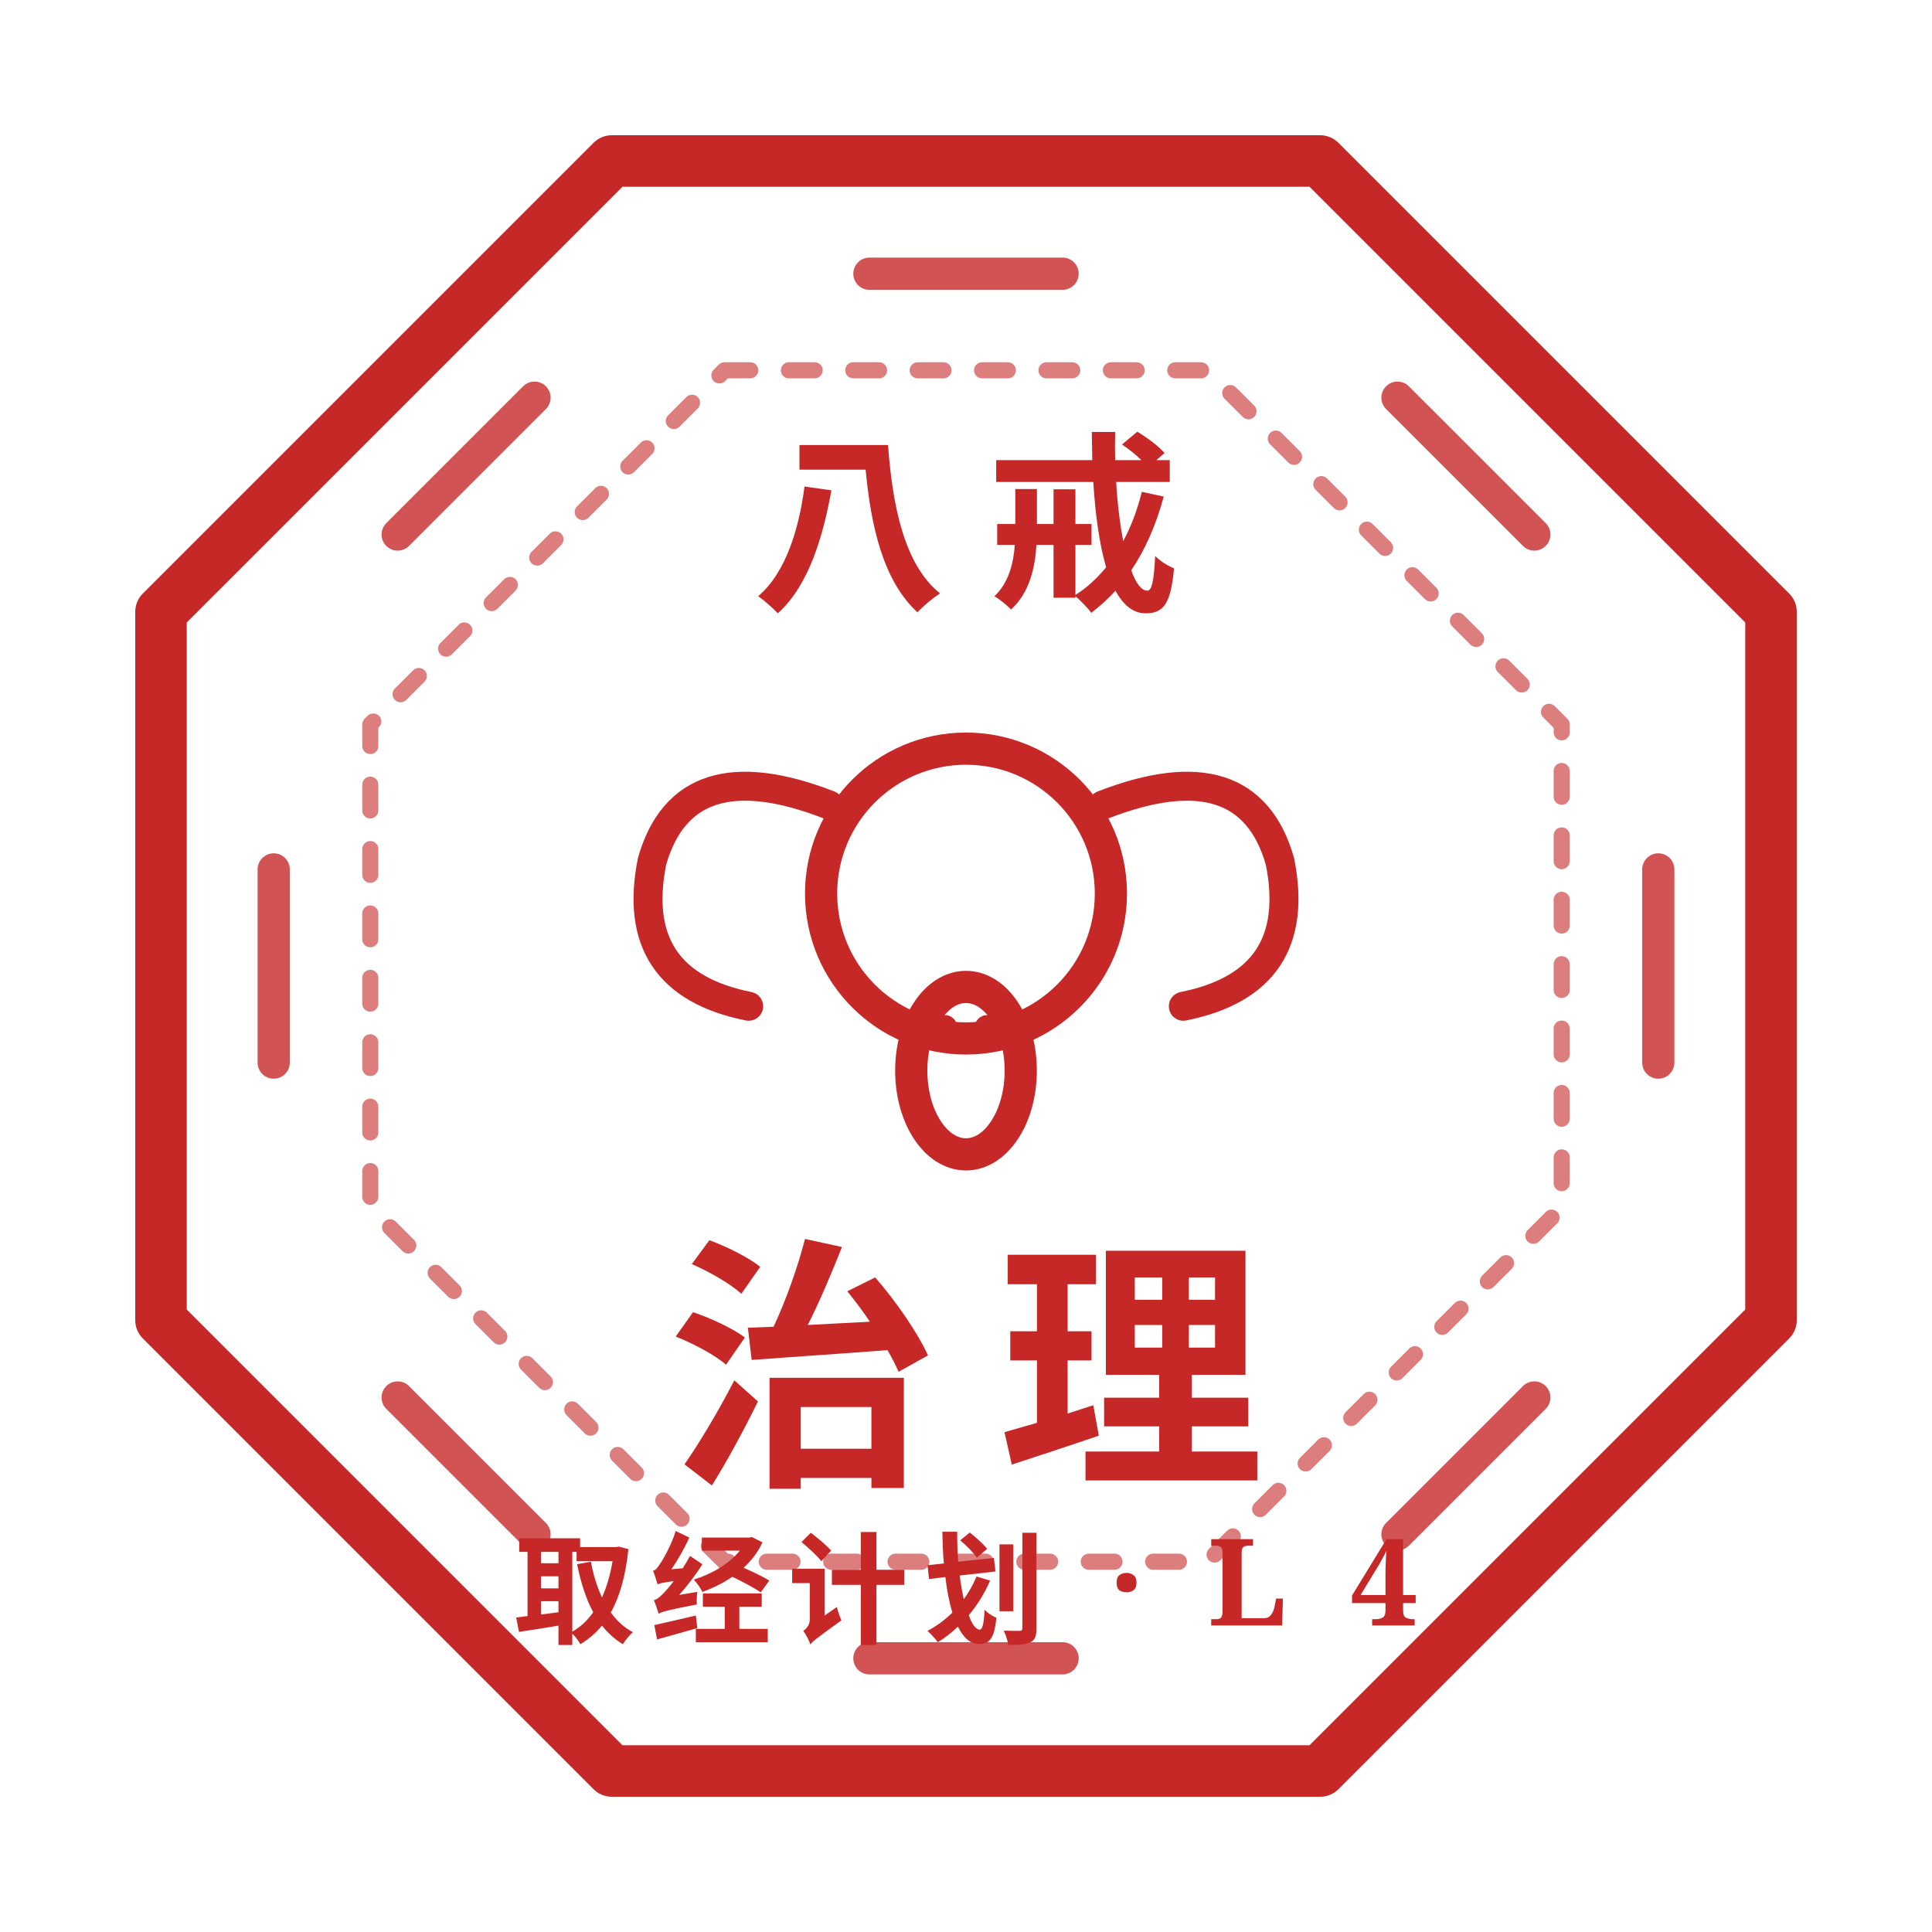
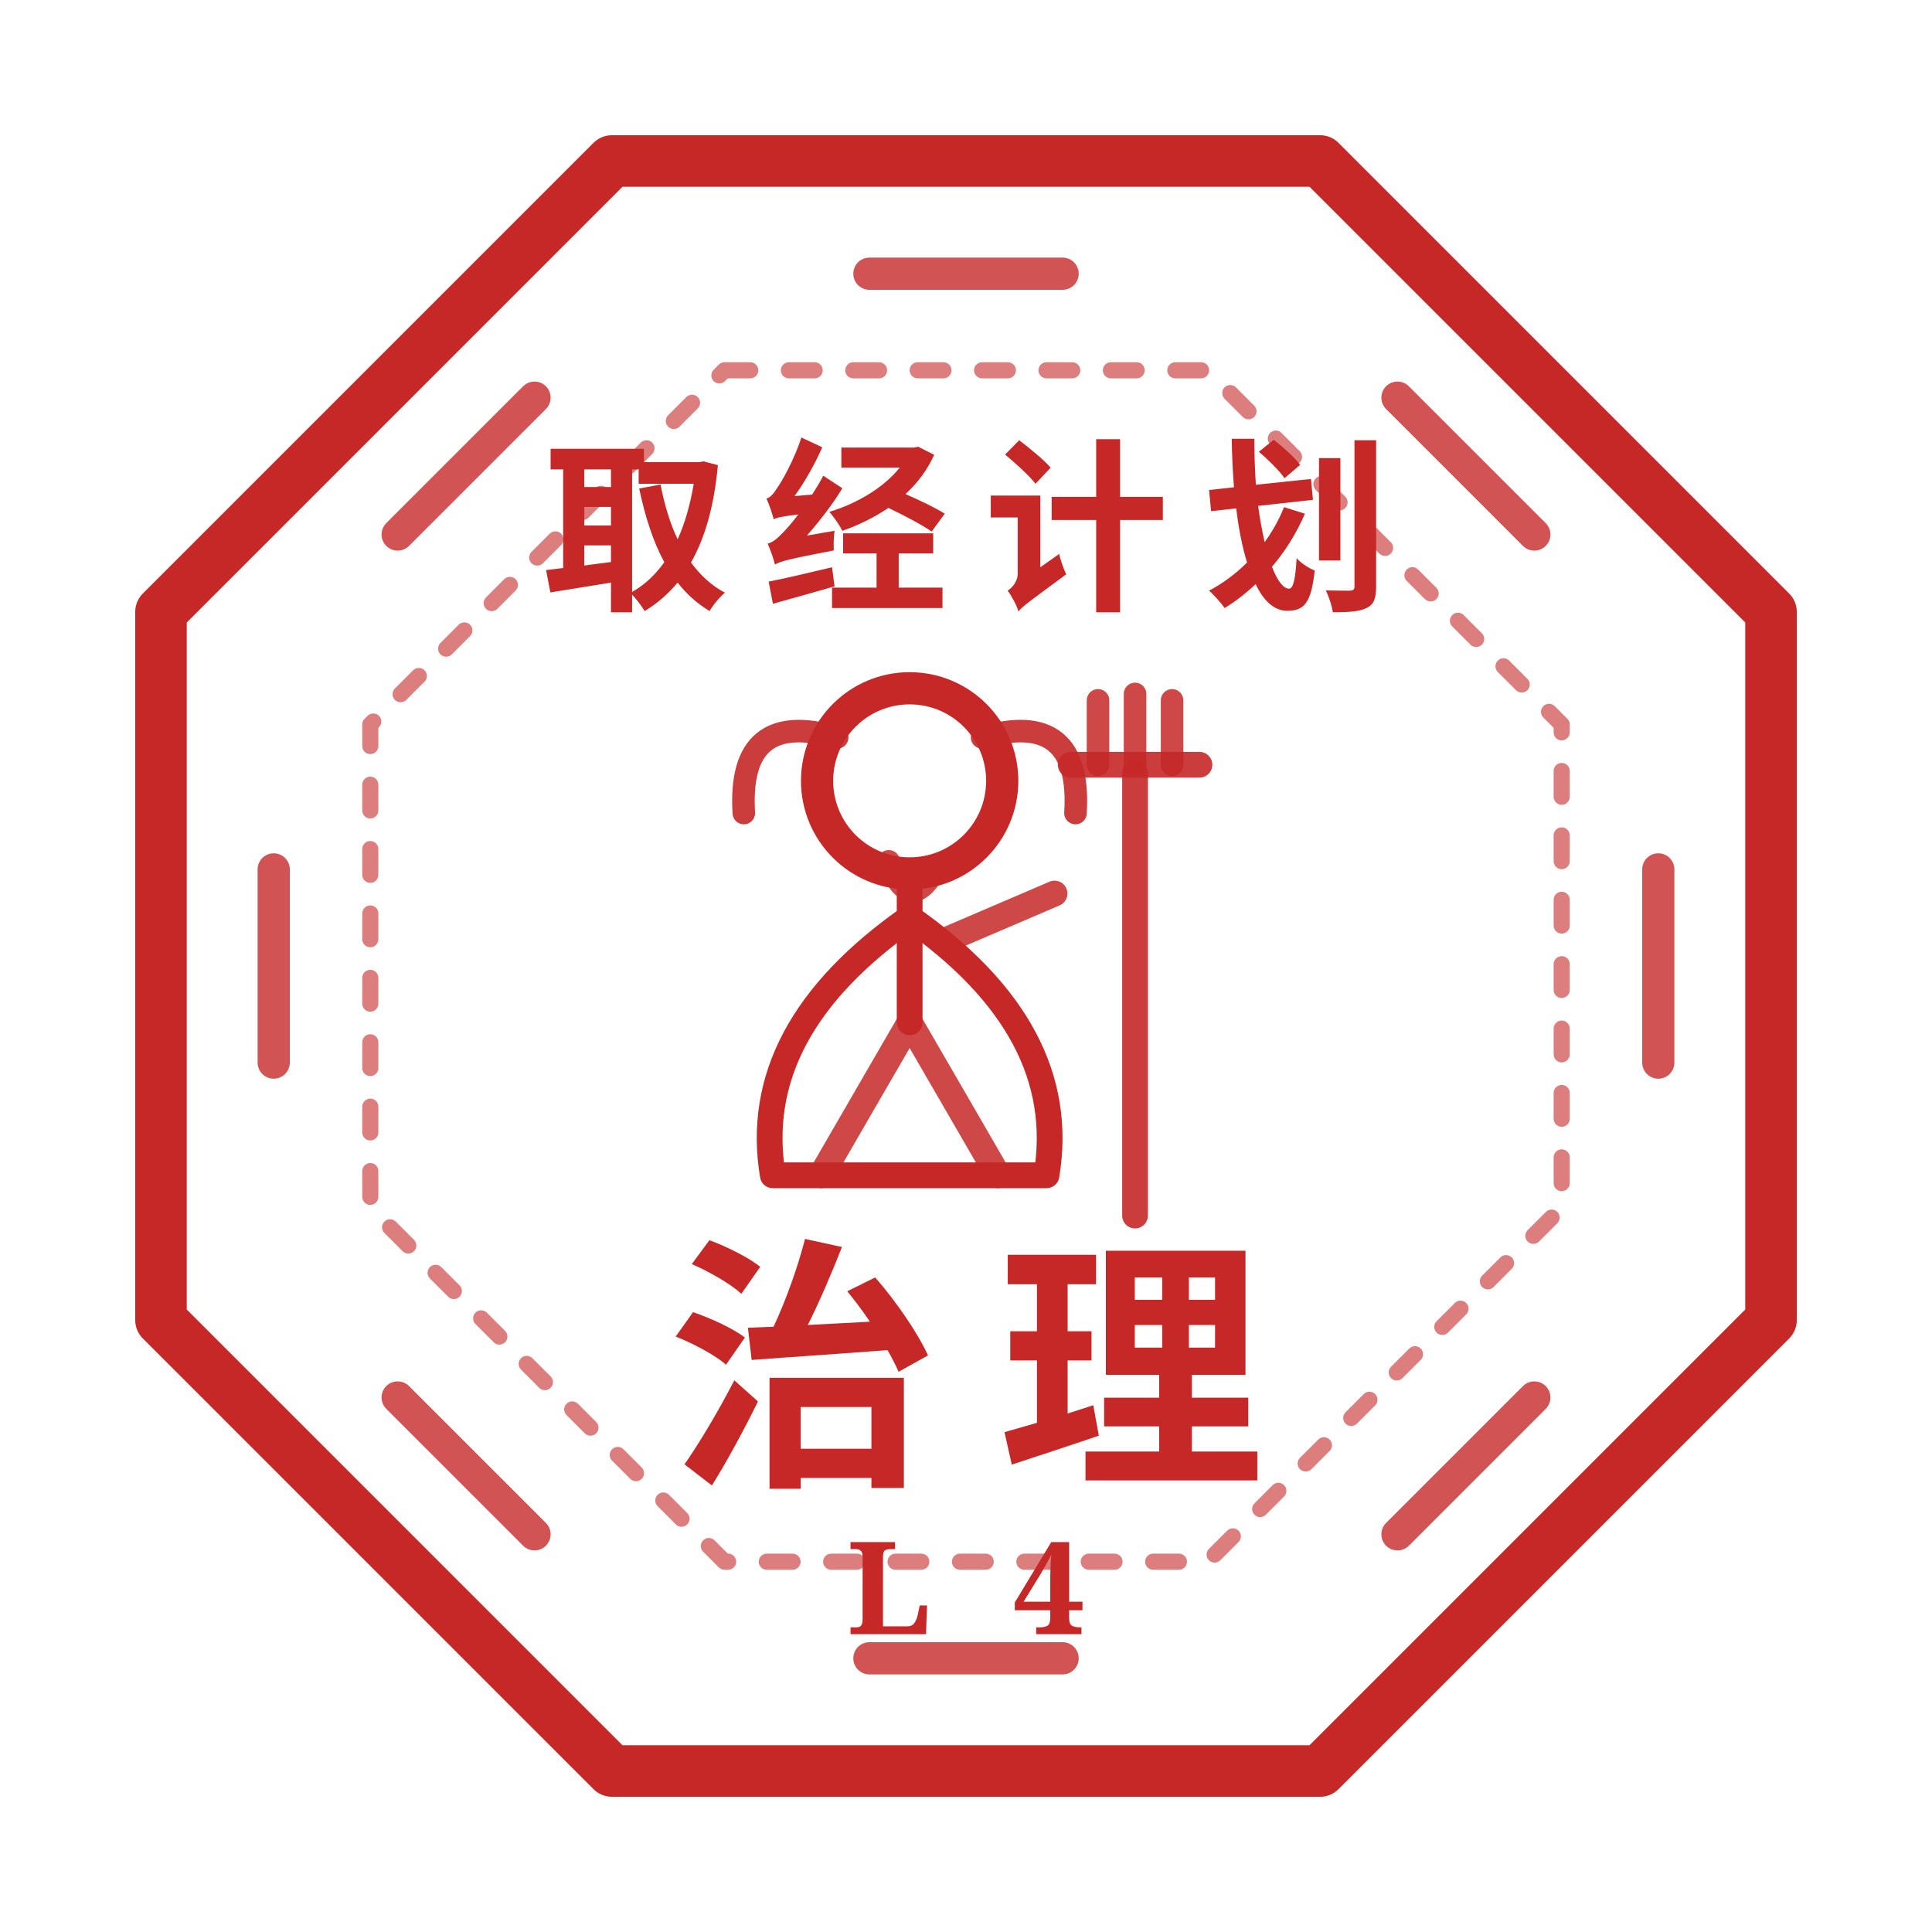
<svg xmlns="http://www.w3.org/2000/svg" width="120" height="120" viewBox="0 0 120 120">
  <g fill="none" stroke="#c62828" stroke-width="2" stroke-linecap="round" stroke-linejoin="round">
    <polygon points="38,10 82,10 110,38 110,82 82,110 38,110 10,82 10,38" stroke-width="3.2" />
    <polygon points="45,23 75,23 97,45 97,75 75,97 45,97 23,75 23,45" stroke-width="1" stroke-dasharray="1.6 2.4" opacity=".6" />
    <path d="M54.0,17.0 L66.0,17.0" stroke-width="2" opacity=".8" />
    <path d="M86.8,24.7 L95.3,33.2" stroke-width="2" opacity=".8" />
    <path d="M103.0,54.0 L103.0,66.0" stroke-width="2" opacity=".8" />
    <path d="M95.3,86.8 L86.8,95.3" stroke-width="2" opacity=".8" />
    <path d="M66.0,103.0 L54.0,103.0" stroke-width="2" opacity=".8" />
    <path d="M33.2,95.3 L24.7,86.8" stroke-width="2" opacity=".8" />
    <path d="M17.0,66.0 L17.0,54.0" stroke-width="2" opacity=".8" />
    <path d="M24.7,33.2 L33.2,24.7" stroke-width="2" opacity=".8" />
-     <text x="60" y="37" font-family="Songti SC,SimSun,serif" font-size="12" font-weight="700" letter-spacing="2.5" text-anchor="middle" fill="#c62828" stroke="none">八戒</text>
-     <circle cx="60" cy="55.5" r="9" />
-     <path d="M51.5,50 Q42.5,46.5 40.5,53.5 Q39,61 46.5,62.5 M68.5,50 Q77.5,46.5 79.5,53.5 Q81,61 73.5,62.5" stroke-width="1.8" />
-     <ellipse cx="60" cy="66.5" rx="3.4" ry="5.2" />
-     <circle cx="58.7" cy="63.8" r="0.75" fill="#c62828" stroke="none" />
-     <circle cx="61.3" cy="63.8" r="0.75" fill="#c62828" stroke="none" />
+     <text x="60" y="37" font-family="Songti SC,SimSun,serif" font-size="11.5" font-weight="700" letter-spacing="2.2" text-anchor="middle" fill="#c62828" stroke="none">取经计划</text>
+     <circle cx="56.5" cy="48.5" r="5.75" />
+     <path d="M52 45.8 Q45.8 44 46.2 50.5 M61 45.8 Q67.2 44 66.8 50.5" stroke-width="1.4" stroke-opacity=".9" />
+     <path d="M55.2 53.5 Q56.5 57 58.2 53.8" stroke-width="1.4" stroke-opacity=".85" />
+     <path d="M56.5 54.5 v9" stroke-width="1.6" />
+     <path d="M56.5 63.5 l-5.5 9.5 M56.5 63.5 l5.5 9.5" stroke-width="1.6" stroke-opacity=".85" />
+     <path d="M56.5 57 q-10 7 -8.5 16 h17 q1.5 -9 -8.5 -16 Z" stroke-width="1.6" />
+     <path d="M58.5 58.5 L65.5 55.5" stroke-width="1.6" stroke-opacity=".85" />
+     <path d="M70.5 48 v27.5" stroke-width="1.6" stroke-opacity=".9" />
+     <path d="M66.5 47.5 h8" stroke-width="1.6" stroke-opacity=".9" />
+     <path d="M68.2 47.5 v-4 M70.5 47.5 v-4.4 M72.8 47.5 v-4" stroke-width="1.4" stroke-opacity=".85" />
    <text x="60" y="91" font-family="Songti SC,SimSun,serif" font-size="16.5" font-weight="700" letter-spacing="4" text-anchor="middle" fill="#c62828" stroke="none">治理</text>
-     <text x="60" y="101.5" font-family="Songti SC,SimSun,serif" font-size="7.5" font-weight="700" letter-spacing="1" text-anchor="middle" fill="#c62828" stroke="none">取经计划 · L 4</text>
+     <text x="60" y="101.5" font-family="Songti SC,SimSun,serif" font-size="8" font-weight="700" letter-spacing="1.5" text-anchor="middle" fill="#c62828" stroke="none">L 4</text>
  </g>
</svg>
